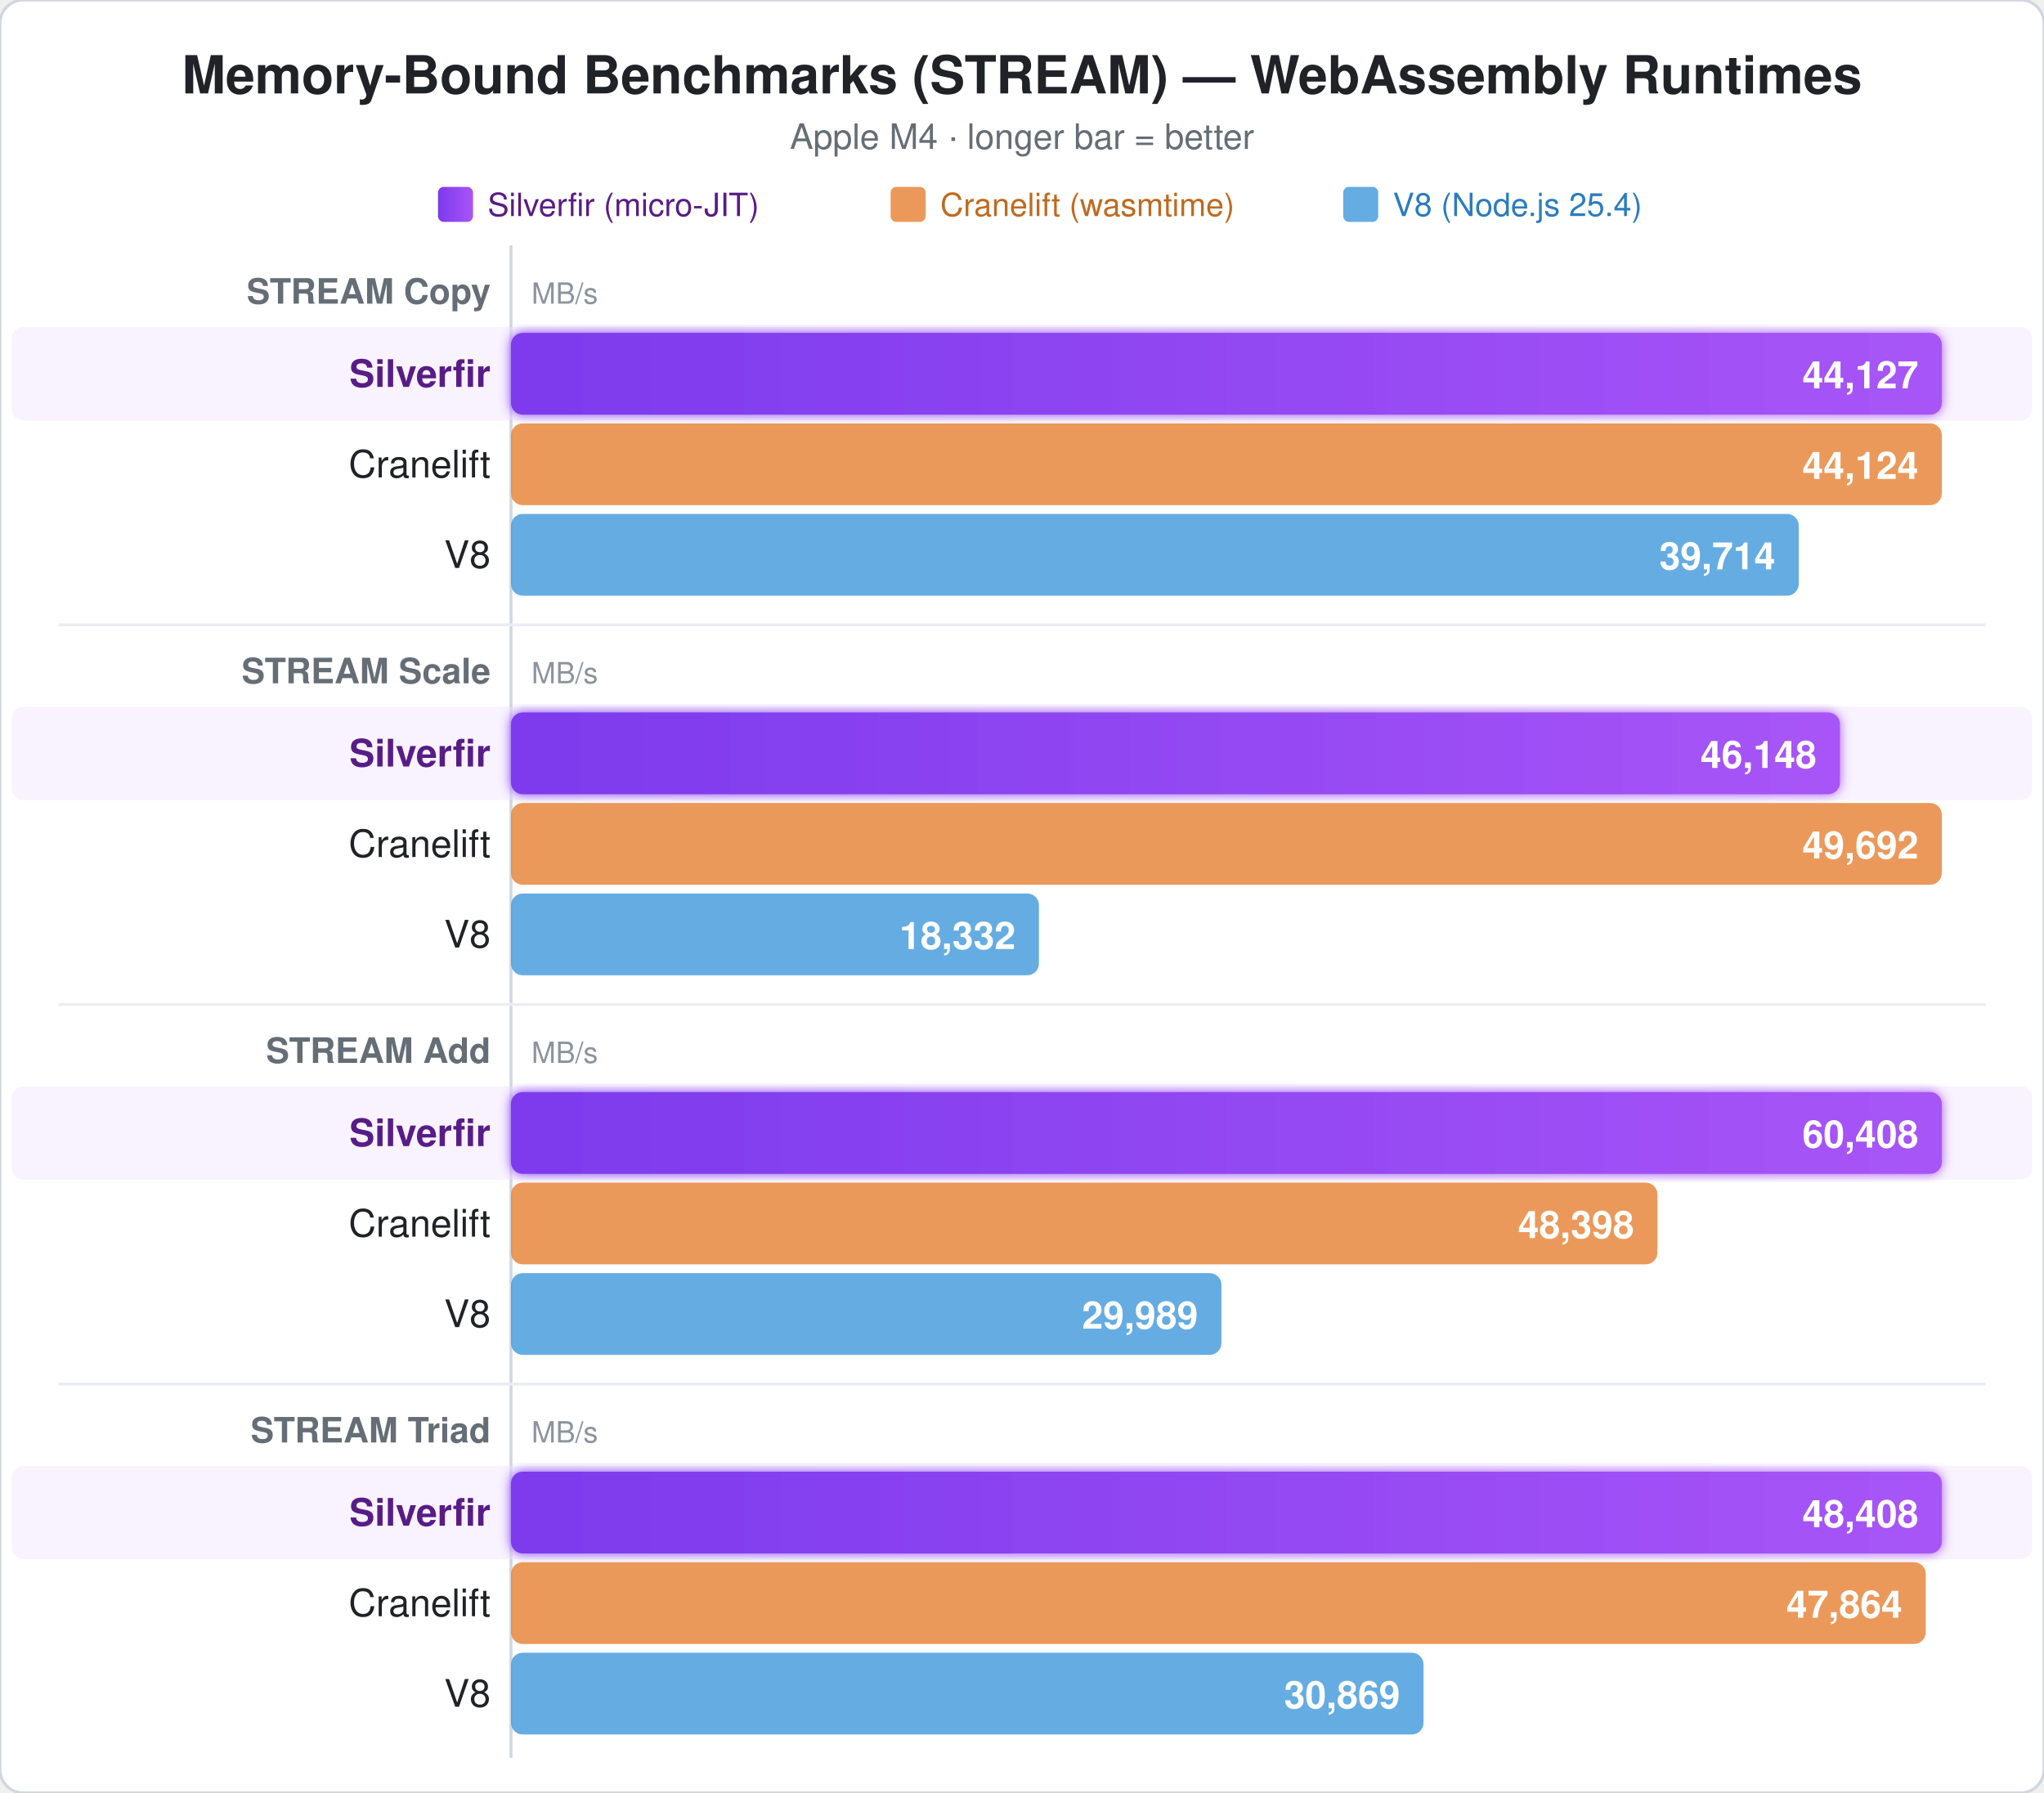
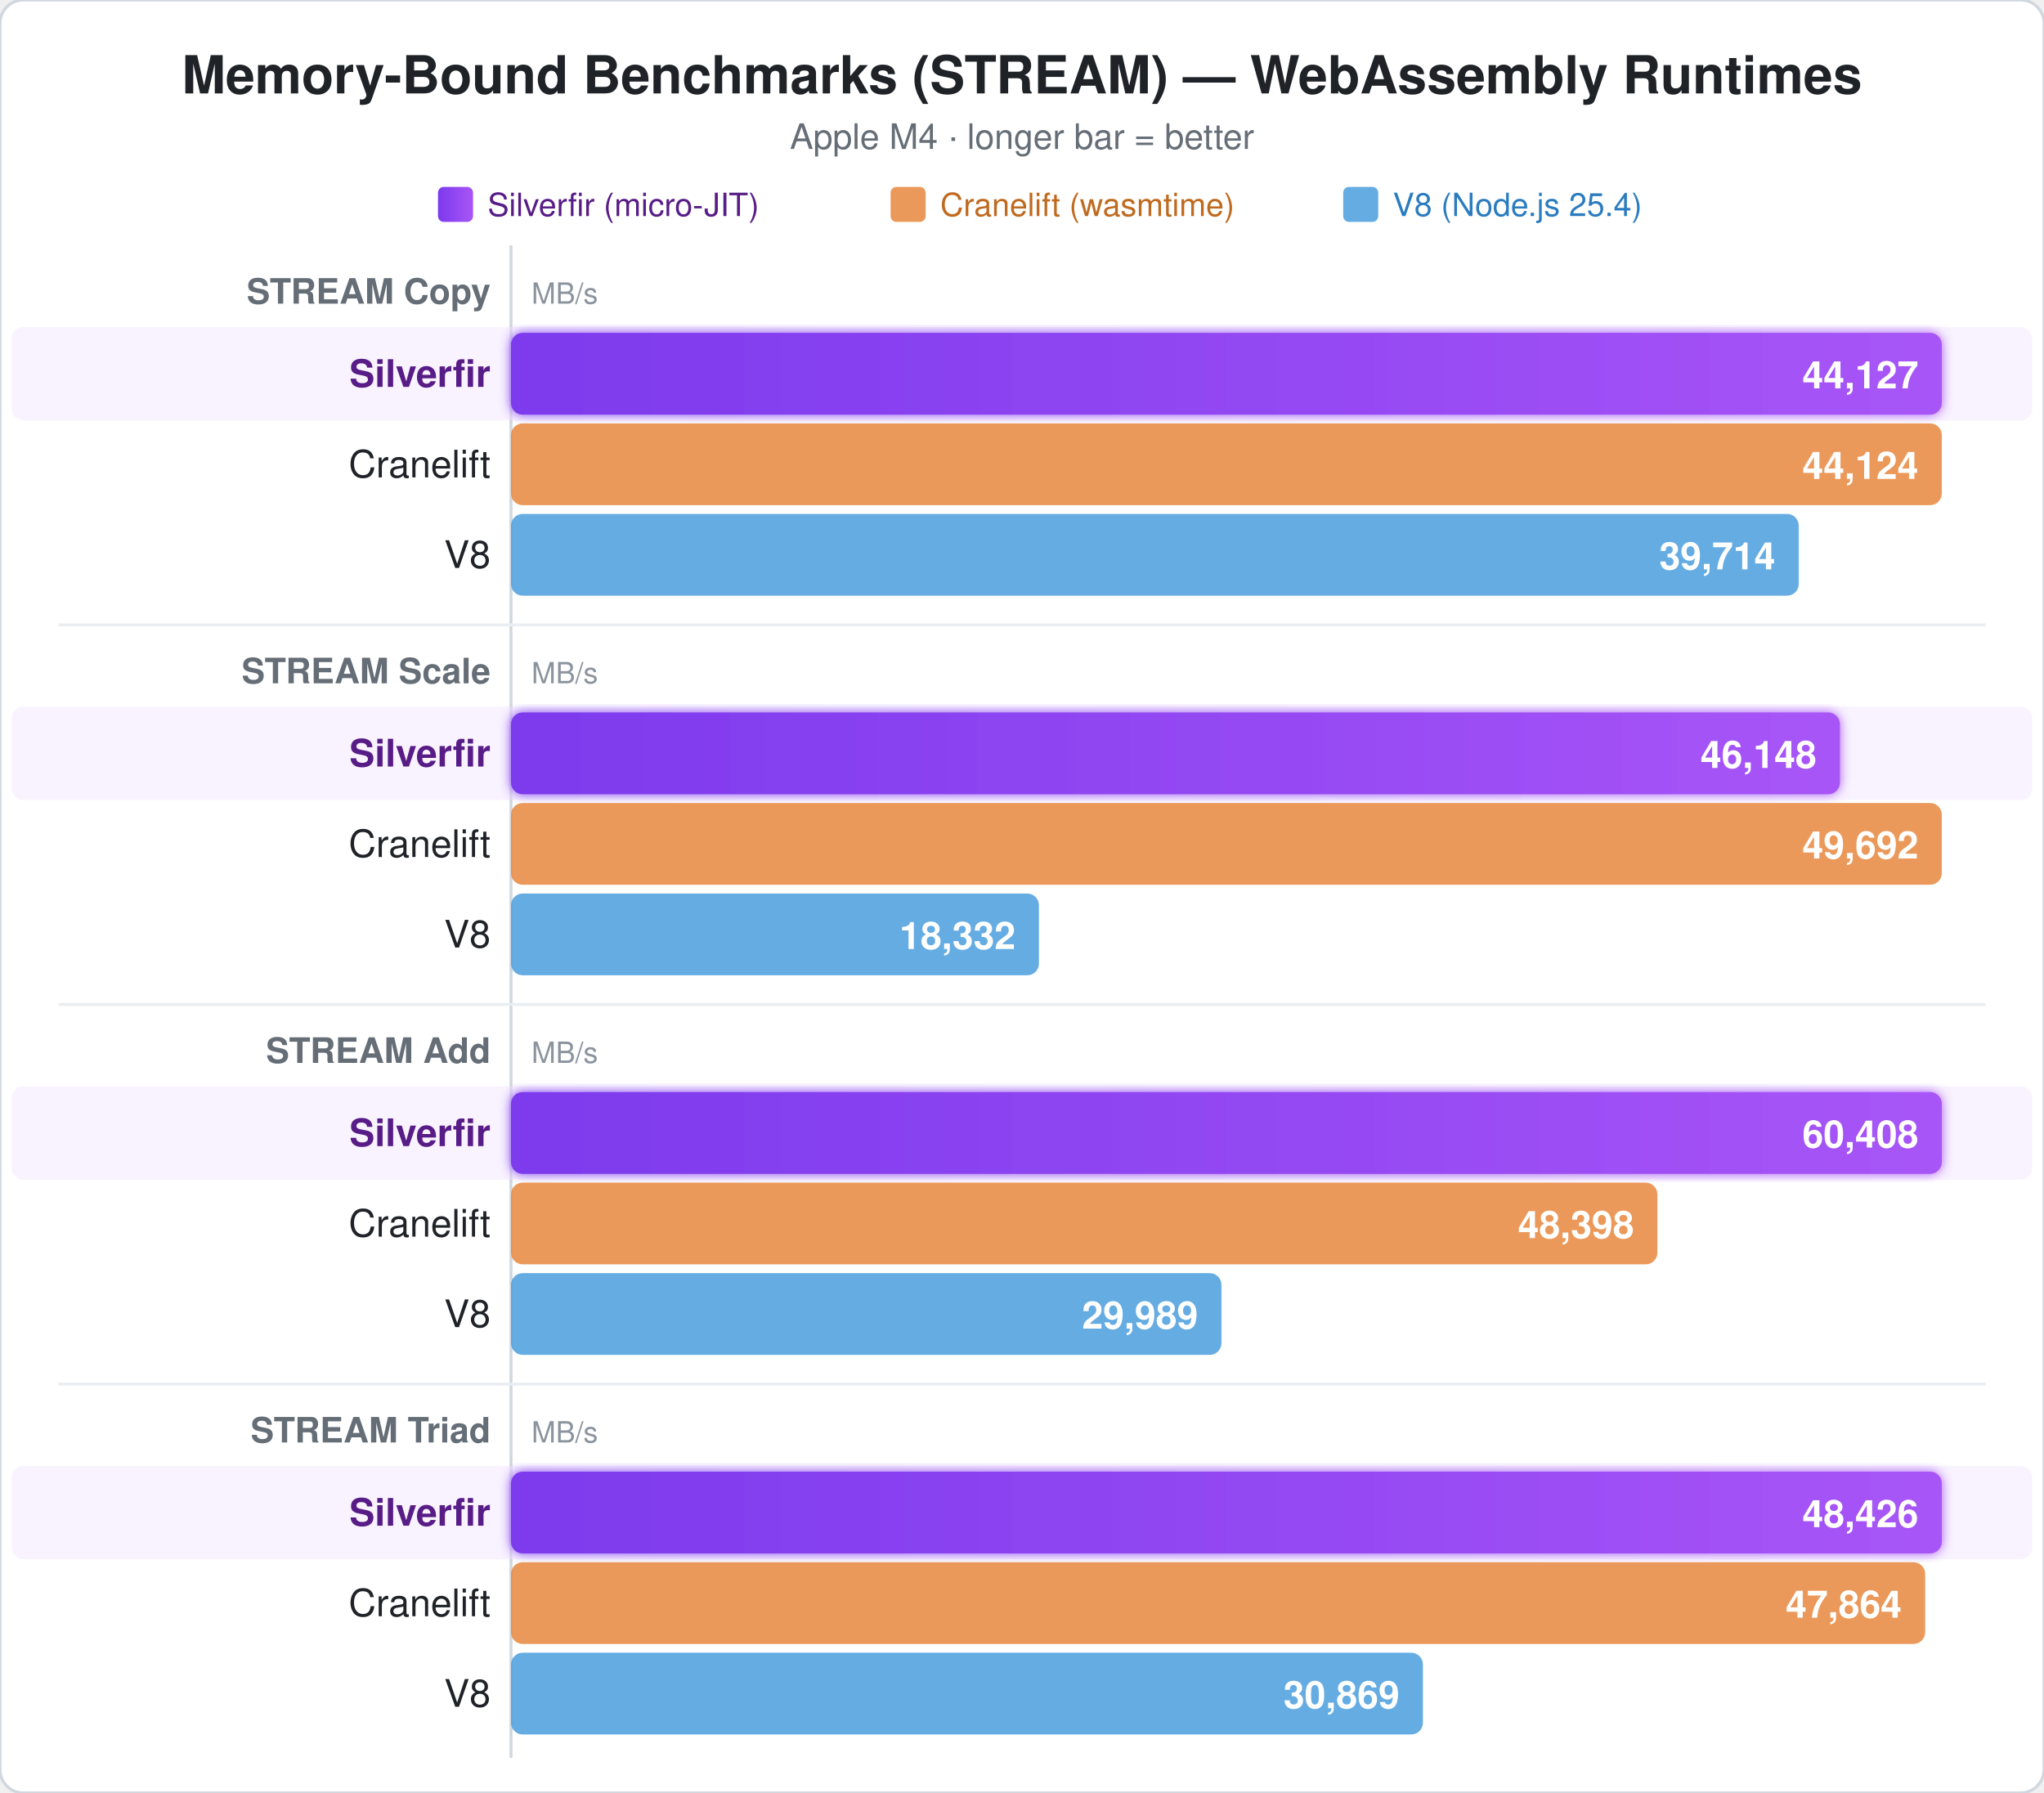
<svg xmlns="http://www.w3.org/2000/svg" role="img" viewBox="0 0 700 614" width="700" height="614">
  <defs>
    <linearGradient id="hlGrad" x1="0" y1="0" x2="1" y2="0">
      <stop offset="0%" stop-color="#7c3aed" />
      <stop offset="100%" stop-color="#a855f7" />
    </linearGradient>
    <filter id="glow">
      <feGaussianBlur stdDeviation="2" result="blur" />
      <feMerge>
        <feMergeNode in="blur" />
        <feMergeNode in="SourceGraphic" />
      </feMerge>
    </filter>
  </defs>
  <rect width="700" height="614" rx="8" ry="8" fill="#ffffff" stroke="#d0d7de" stroke-width="1" />
  <text x="350.0" y="32" text-anchor="middle" fill="#1f2328" font-family="Segoe UI,Helvetica,Arial,sans-serif" font-size="18" font-weight="600">Memory-Bound Benchmarks (STREAM) — WebAssembly Runtimes</text>
  <text x="350.0" y="51" text-anchor="middle" fill="#656d76" font-family="Segoe UI,Helvetica,Arial,sans-serif" font-size="12">Apple M4  ·  longer bar = better</text>
  <rect x="150.0" y="64" width="12" height="12" rx="2" fill="url(#hlGrad)" />
  <text x="167.0" y="74" fill="#581c87" font-family="Segoe UI,Helvetica,Arial,sans-serif" font-size="11">Silverfir (micro-JIT)</text>
  <rect x="305.0" y="64" width="12" height="12" rx="2" fill="#e8873d" opacity="0.85" />
  <text x="322.0" y="74" fill="#bf6a1f" font-family="Segoe UI,Helvetica,Arial,sans-serif" font-size="11">Cranelift (wasmtime)</text>
  <rect x="460.0" y="64" width="12" height="12" rx="2" fill="#4a9ede" opacity="0.85" />
  <text x="477.0" y="74" fill="#2b7cbf" font-family="Segoe UI,Helvetica,Arial,sans-serif" font-size="11">V8 (Node.js 25.4)</text>
  <line x1="175" y1="84" x2="175" y2="602" stroke="#d0d7de" stroke-width="1" />
  <text x="168" y="104.0" text-anchor="end" fill="#656d76" font-family="Segoe UI,Helvetica,Arial,sans-serif" font-size="12" font-weight="600">STREAM Copy</text>
  <text x="182" y="104.0" fill="#8b949e" font-family="Segoe UI,Helvetica,Arial,sans-serif" font-size="10">MB/s</text>
  <rect x="4" y="112" width="692" height="32" rx="4" fill="#f3e8ff" opacity="0.5" />
  <text x="168" y="132.5" text-anchor="end" fill="#581c87" font-family="Segoe UI,Helvetica,Arial,sans-serif" font-size="13" font-weight="700">Silverfir</text>
  <rect x="175" y="114" width="490.0" height="28" rx="4" fill="url(#hlGrad)" filter="url(#glow)">
    <animate attributeName="width" from="0" to="490.0" dur="0.35s" fill="freeze" />
  </rect>
  <text x="657.0" y="133.0" text-anchor="end" fill="#ffffff" font-family="Segoe UI,Helvetica,Arial,sans-serif" font-size="13" font-weight="700">44,127</text>
  <text x="168" y="163.5" text-anchor="end" fill="#1f2328" font-family="Segoe UI,Helvetica,Arial,sans-serif" font-size="13" font-weight="400">Cranelift</text>
  <rect x="175" y="145" width="490.0" height="28" rx="4" fill="#e8873d" opacity="0.85">
    <animate attributeName="width" from="0" to="490.0" dur="0.39s" fill="freeze" />
  </rect>
  <text x="657.0" y="164.0" text-anchor="end" fill="#ffffff" font-family="Segoe UI,Helvetica,Arial,sans-serif" font-size="13" font-weight="700">44,124</text>
  <text x="168" y="194.5" text-anchor="end" fill="#1f2328" font-family="Segoe UI,Helvetica,Arial,sans-serif" font-size="13" font-weight="400">V8</text>
  <rect x="175" y="176" width="441.0" height="28" rx="4" fill="#4a9ede" opacity="0.85">
    <animate attributeName="width" from="0" to="441.0" dur="0.43s" fill="freeze" />
  </rect>
  <text x="608.0" y="195.0" text-anchor="end" fill="#ffffff" font-family="Segoe UI,Helvetica,Arial,sans-serif" font-size="13" font-weight="700">39,714</text>
  <line x1="20" y1="214" x2="680" y2="214" stroke="#eaeef2" stroke-width="1" />
  <text x="168" y="234.0" text-anchor="end" fill="#656d76" font-family="Segoe UI,Helvetica,Arial,sans-serif" font-size="12" font-weight="600">STREAM Scale</text>
  <text x="182" y="234.0" fill="#8b949e" font-family="Segoe UI,Helvetica,Arial,sans-serif" font-size="10">MB/s</text>
  <rect x="4" y="242" width="692" height="32" rx="4" fill="#f3e8ff" opacity="0.5" />
  <text x="168" y="262.5" text-anchor="end" fill="#581c87" font-family="Segoe UI,Helvetica,Arial,sans-serif" font-size="13" font-weight="700">Silverfir</text>
  <rect x="175" y="244" width="455.1" height="28" rx="4" fill="url(#hlGrad)" filter="url(#glow)">
    <animate attributeName="width" from="0" to="455.1" dur="0.39s" fill="freeze" />
  </rect>
  <text x="622.1" y="263.0" text-anchor="end" fill="#ffffff" font-family="Segoe UI,Helvetica,Arial,sans-serif" font-size="13" font-weight="700">46,148</text>
  <text x="168" y="293.5" text-anchor="end" fill="#1f2328" font-family="Segoe UI,Helvetica,Arial,sans-serif" font-size="13" font-weight="400">Cranelift</text>
  <rect x="175" y="275" width="490.0" height="28" rx="4" fill="#e8873d" opacity="0.85">
    <animate attributeName="width" from="0" to="490.0" dur="0.43s" fill="freeze" />
  </rect>
  <text x="657.0" y="294.0" text-anchor="end" fill="#ffffff" font-family="Segoe UI,Helvetica,Arial,sans-serif" font-size="13" font-weight="700">49,692</text>
  <text x="168" y="324.5" text-anchor="end" fill="#1f2328" font-family="Segoe UI,Helvetica,Arial,sans-serif" font-size="13" font-weight="400">V8</text>
  <rect x="175" y="306" width="180.8" height="28" rx="4" fill="#4a9ede" opacity="0.85">
    <animate attributeName="width" from="0" to="180.8" dur="0.47s" fill="freeze" />
  </rect>
  <text x="347.8" y="325.0" text-anchor="end" fill="#ffffff" font-family="Segoe UI,Helvetica,Arial,sans-serif" font-size="13" font-weight="700">18,332</text>
  <line x1="20" y1="344" x2="680" y2="344" stroke="#eaeef2" stroke-width="1" />
  <text x="168" y="364.0" text-anchor="end" fill="#656d76" font-family="Segoe UI,Helvetica,Arial,sans-serif" font-size="12" font-weight="600">STREAM Add</text>
  <text x="182" y="364.0" fill="#8b949e" font-family="Segoe UI,Helvetica,Arial,sans-serif" font-size="10">MB/s</text>
  <rect x="4" y="372" width="692" height="32" rx="4" fill="#f3e8ff" opacity="0.5" />
  <text x="168" y="392.5" text-anchor="end" fill="#581c87" font-family="Segoe UI,Helvetica,Arial,sans-serif" font-size="13" font-weight="700">Silverfir</text>
  <rect x="175" y="374" width="490.0" height="28" rx="4" fill="url(#hlGrad)" filter="url(#glow)">
    <animate attributeName="width" from="0" to="490.0" dur="0.43s" fill="freeze" />
  </rect>
  <text x="657.0" y="393.0" text-anchor="end" fill="#ffffff" font-family="Segoe UI,Helvetica,Arial,sans-serif" font-size="13" font-weight="700">60,408</text>
  <text x="168" y="423.5" text-anchor="end" fill="#1f2328" font-family="Segoe UI,Helvetica,Arial,sans-serif" font-size="13" font-weight="400">Cranelift</text>
  <rect x="175" y="405" width="392.6" height="28" rx="4" fill="#e8873d" opacity="0.85">
    <animate attributeName="width" from="0" to="392.6" dur="0.47s" fill="freeze" />
  </rect>
  <text x="559.6" y="424.0" text-anchor="end" fill="#ffffff" font-family="Segoe UI,Helvetica,Arial,sans-serif" font-size="13" font-weight="700">48,398</text>
  <text x="168" y="454.5" text-anchor="end" fill="#1f2328" font-family="Segoe UI,Helvetica,Arial,sans-serif" font-size="13" font-weight="400">V8</text>
  <rect x="175" y="436" width="243.3" height="28" rx="4" fill="#4a9ede" opacity="0.85">
    <animate attributeName="width" from="0" to="243.3" dur="0.51s" fill="freeze" />
  </rect>
  <text x="410.3" y="455.0" text-anchor="end" fill="#ffffff" font-family="Segoe UI,Helvetica,Arial,sans-serif" font-size="13" font-weight="700">29,989</text>
  <line x1="20" y1="474" x2="680" y2="474" stroke="#eaeef2" stroke-width="1" />
  <text x="168" y="494.0" text-anchor="end" fill="#656d76" font-family="Segoe UI,Helvetica,Arial,sans-serif" font-size="12" font-weight="600">STREAM Triad</text>
  <text x="182" y="494.0" fill="#8b949e" font-family="Segoe UI,Helvetica,Arial,sans-serif" font-size="10">MB/s</text>
  <rect x="4" y="502" width="692" height="32" rx="4" fill="#f3e8ff" opacity="0.5" />
  <text x="168" y="522.5" text-anchor="end" fill="#581c87" font-family="Segoe UI,Helvetica,Arial,sans-serif" font-size="13" font-weight="700">Silverfir</text>
  <rect x="175" y="504" width="490.0" height="28" rx="4" fill="url(#hlGrad)" filter="url(#glow)">
    <animate attributeName="width" from="0" to="490.0" dur="0.47s" fill="freeze" />
  </rect>
-   <text x="657.0" y="523.0" text-anchor="end" fill="#ffffff" font-family="Segoe UI,Helvetica,Arial,sans-serif" font-size="13" font-weight="700">48,408</text>
+   <text x="657.0" y="523.0" text-anchor="end" fill="#ffffff" font-family="Segoe UI,Helvetica,Arial,sans-serif" font-size="13" font-weight="700">48,426</text>
  <text x="168" y="553.5" text-anchor="end" fill="#1f2328" font-family="Segoe UI,Helvetica,Arial,sans-serif" font-size="13" font-weight="400">Cranelift</text>
-   <rect x="175" y="535" width="484.5" height="28" rx="4" fill="#e8873d" opacity="0.85">
-     <animate attributeName="width" from="0" to="484.5" dur="0.51s" fill="freeze" />
+   <rect x="175" y="535" width="484.3" height="28" rx="4" fill="#e8873d" opacity="0.85">
+     <animate attributeName="width" from="0" to="484.3" dur="0.51s" fill="freeze" />
  </rect>
-   <text x="651.5" y="554.0" text-anchor="end" fill="#ffffff" font-family="Segoe UI,Helvetica,Arial,sans-serif" font-size="13" font-weight="700">47,864</text>
+   <text x="651.3" y="554.0" text-anchor="end" fill="#ffffff" font-family="Segoe UI,Helvetica,Arial,sans-serif" font-size="13" font-weight="700">47,864</text>
  <text x="168" y="584.5" text-anchor="end" fill="#1f2328" font-family="Segoe UI,Helvetica,Arial,sans-serif" font-size="13" font-weight="400">V8</text>
-   <rect x="175" y="566" width="312.5" height="28" rx="4" fill="#4a9ede" opacity="0.85">
-     <animate attributeName="width" from="0" to="312.5" dur="0.55s" fill="freeze" />
+   <rect x="175" y="566" width="312.3" height="28" rx="4" fill="#4a9ede" opacity="0.85">
+     <animate attributeName="width" from="0" to="312.3" dur="0.55s" fill="freeze" />
  </rect>
-   <text x="479.5" y="585.0" text-anchor="end" fill="#ffffff" font-family="Segoe UI,Helvetica,Arial,sans-serif" font-size="13" font-weight="700">30,869</text>
+   <text x="479.3" y="585.0" text-anchor="end" fill="#ffffff" font-family="Segoe UI,Helvetica,Arial,sans-serif" font-size="13" font-weight="700">30,869</text>
</svg>
